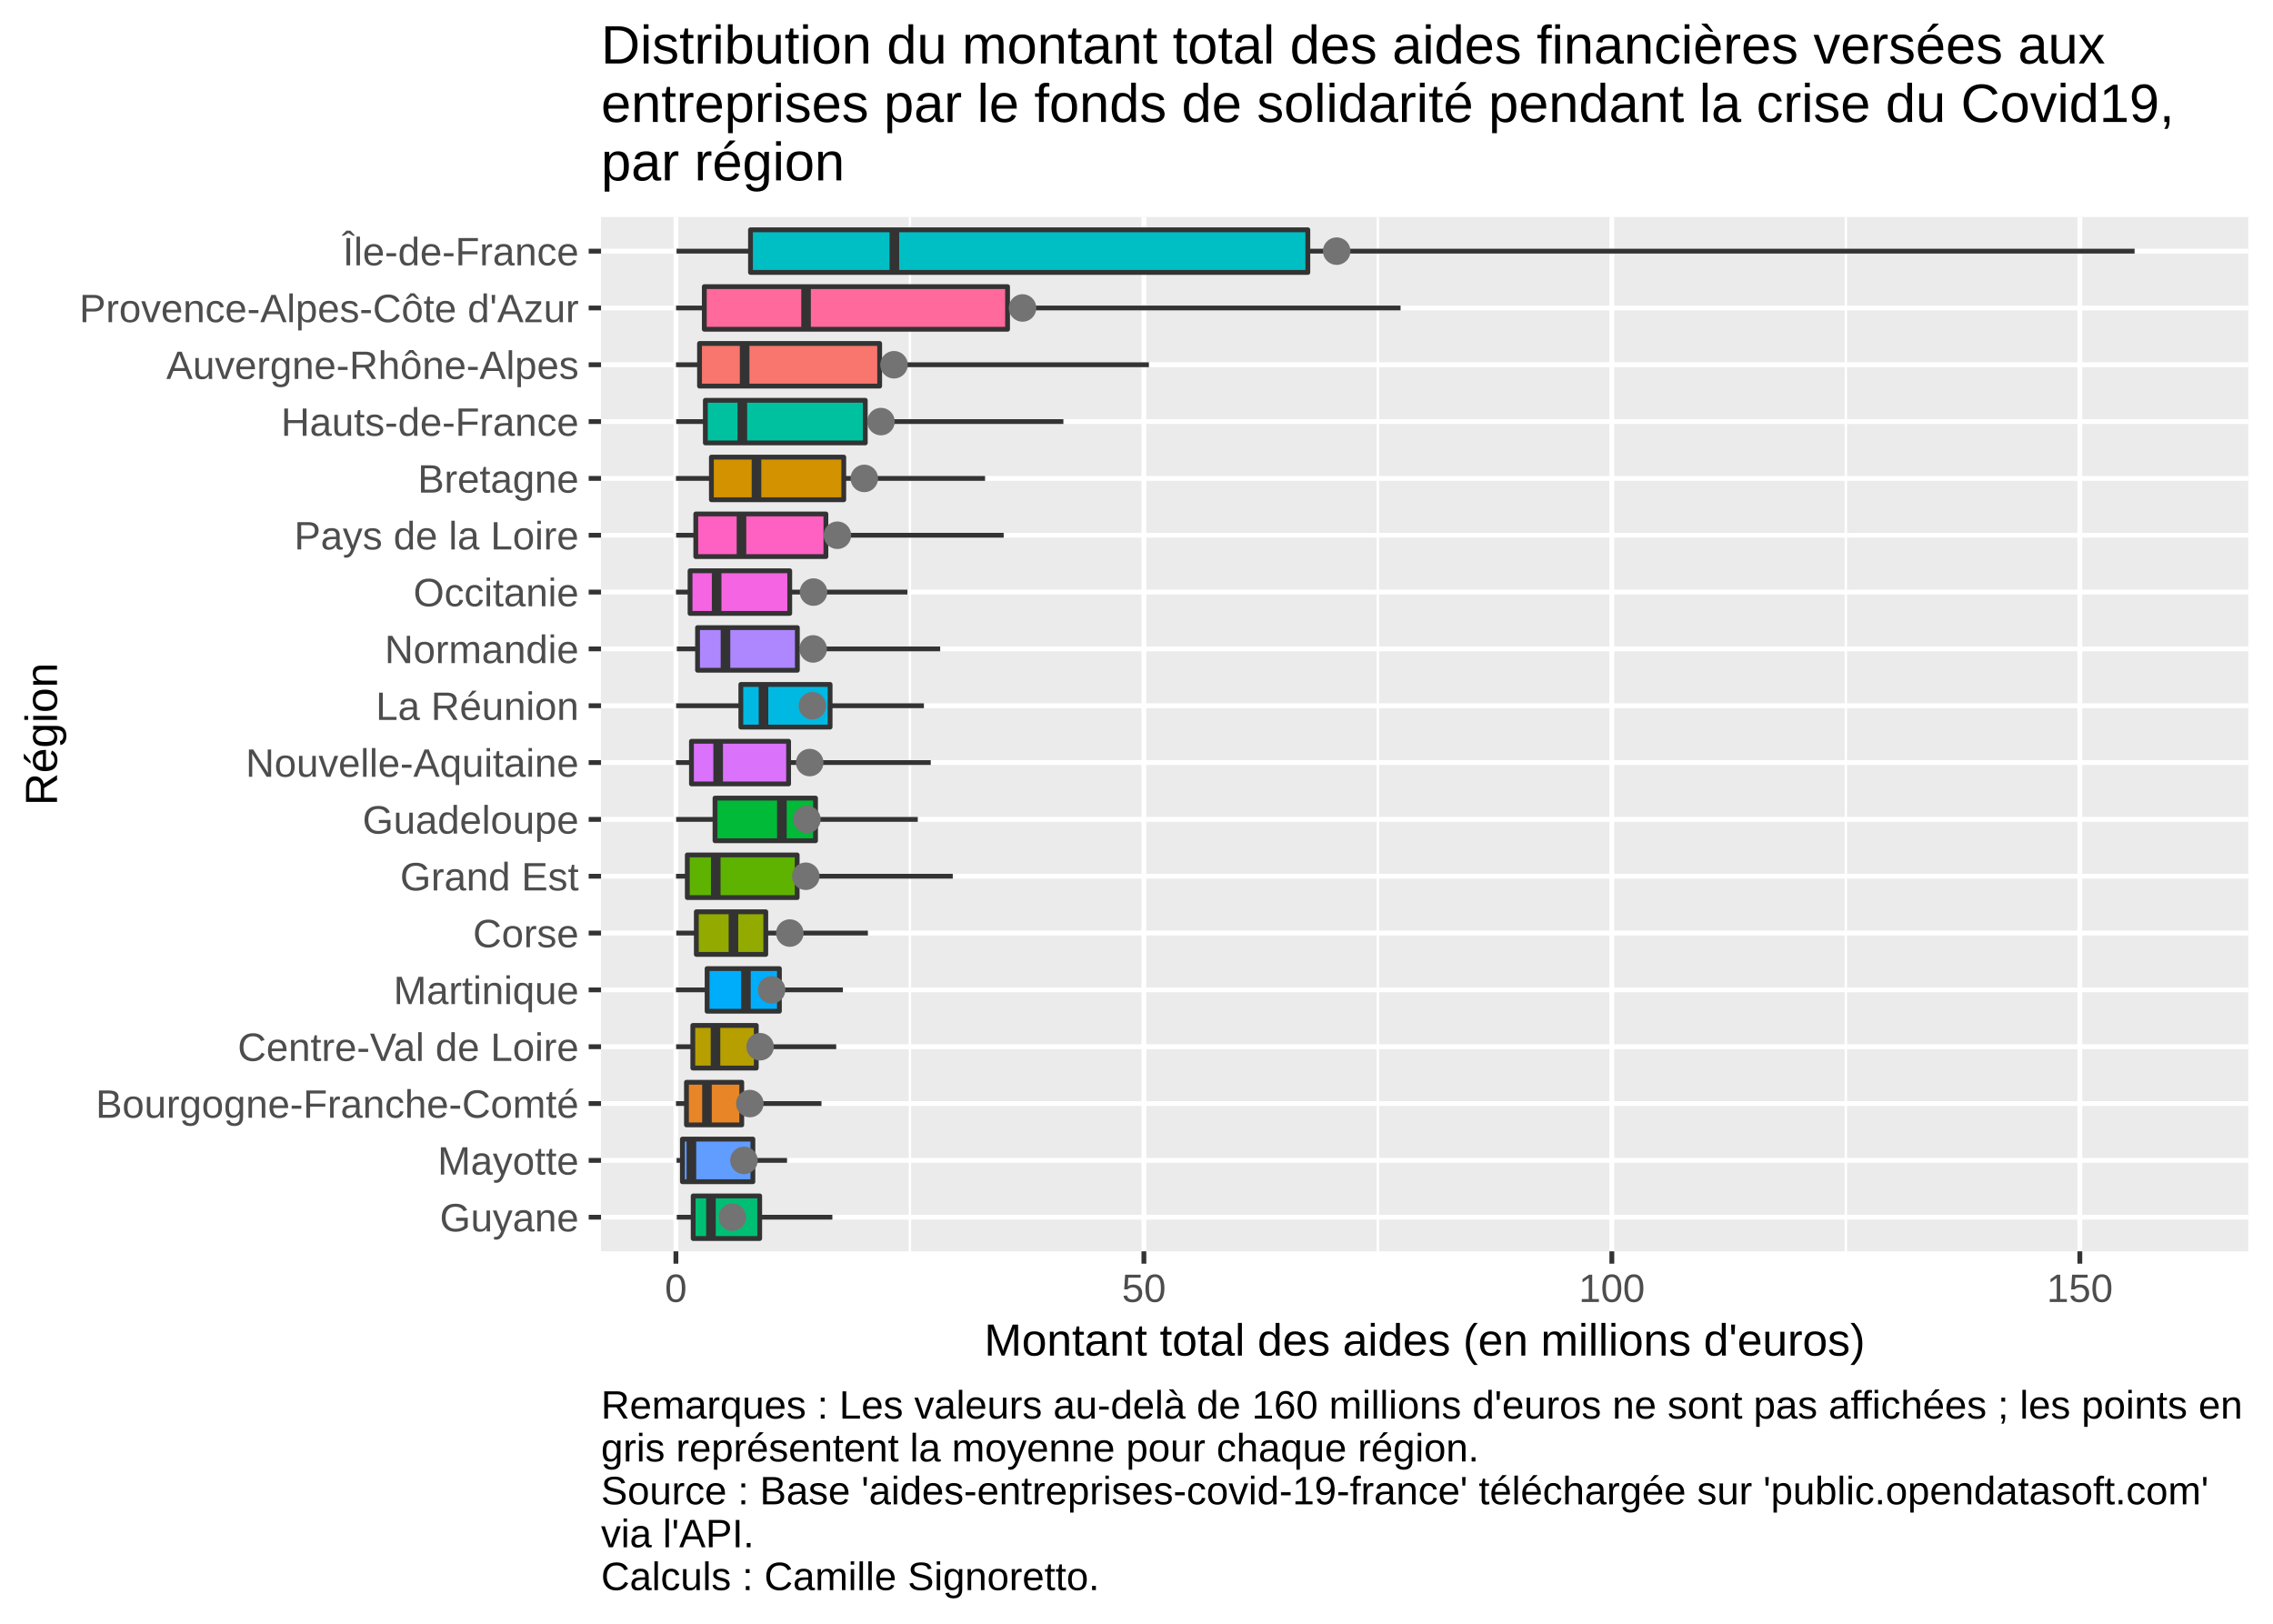
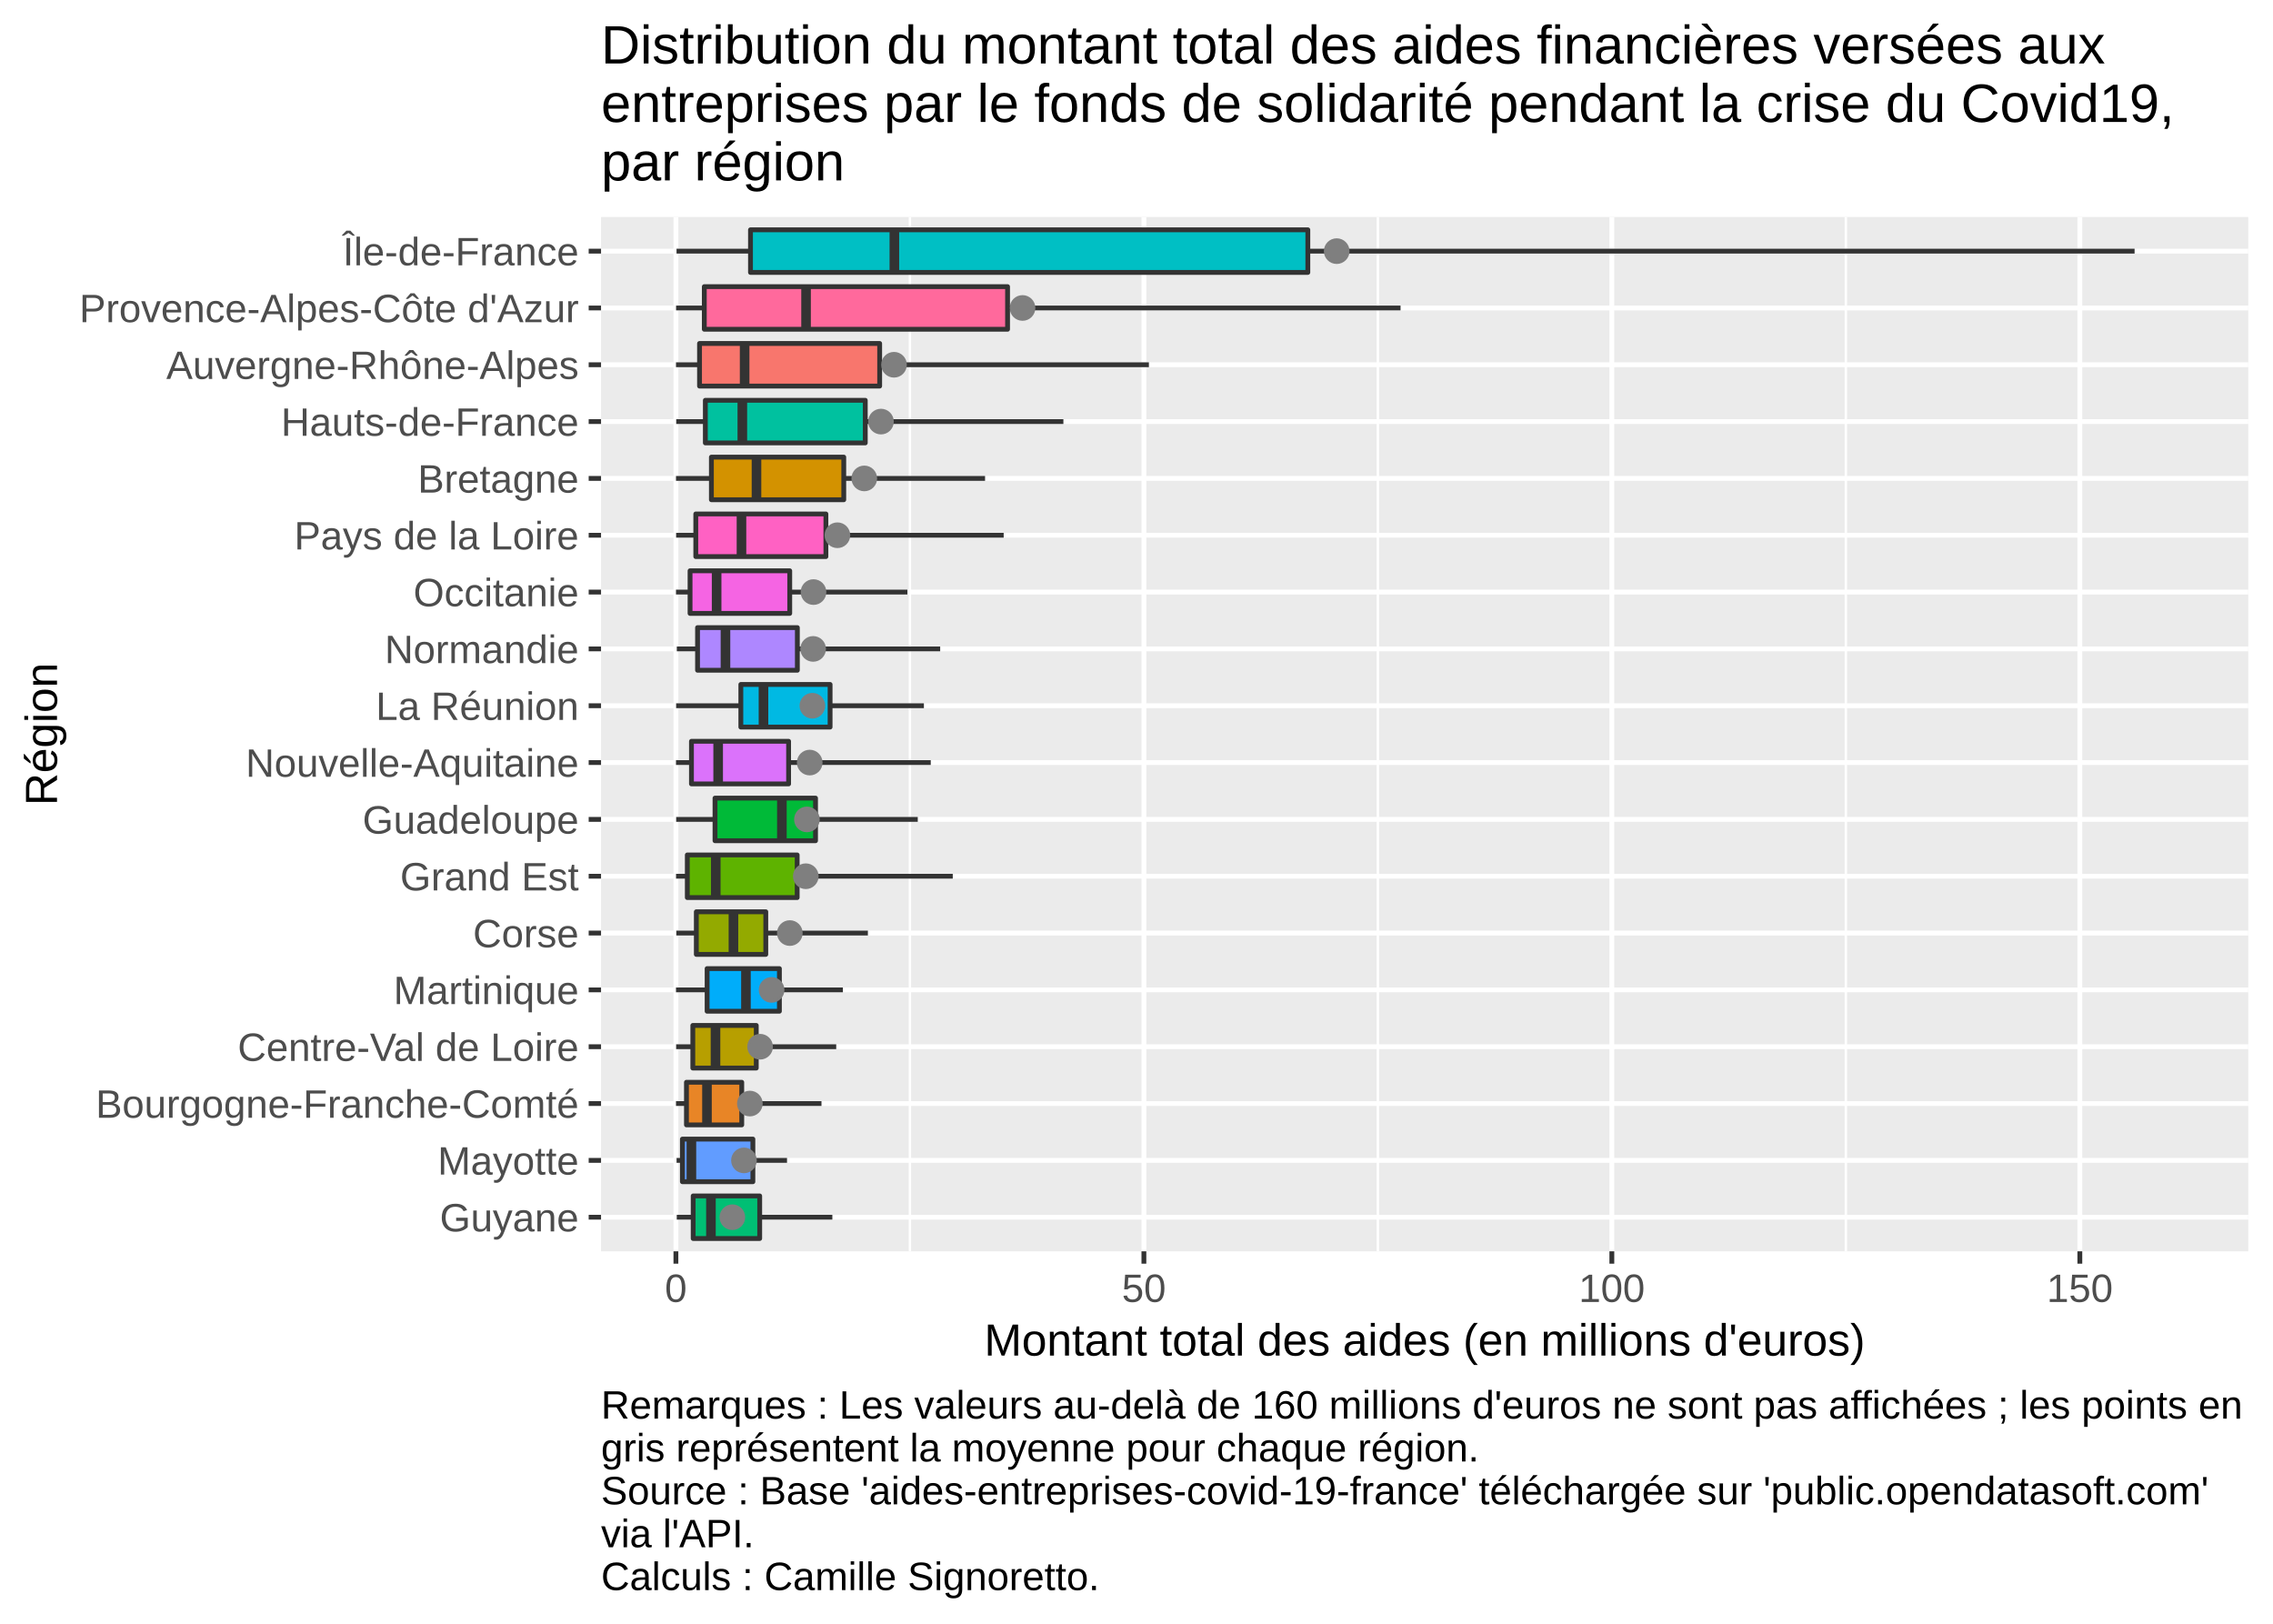
<svg xmlns="http://www.w3.org/2000/svg" class="svglite" width="504.00pt" height="360.00pt" viewBox="0 0 504.00 360.00">
  <defs>
    <style type="text/css">
    .svglite line, .svglite polyline, .svglite polygon, .svglite path, .svglite rect, .svglite circle {
      fill: none;
      stroke: #000000;
      stroke-linecap: round;
      stroke-linejoin: round;
      stroke-miterlimit: 10.00;
    }
    .svglite text {
      white-space: pre;
    }
  </style>
  </defs>
  <rect width="100%" height="100%" style="stroke: none; fill: #FFFFFF;" />
  <defs>
    <clipPath id="cpMC4wMHw1MDQuMDB8MC4wMHwzNjAuMDA=">
      <rect x="0.00" y="0.00" width="504.00" height="360.00" />
    </clipPath>
  </defs>
  <g clip-path="url(#cpMC4wMHw1MDQuMDB8MC4wMHwzNjAuMDA=)">
    <rect x="0.00" y="0.00" width="504.00" height="360.00" style="stroke-width: 1.07; stroke: #FFFFFF; fill: #FFFFFF;" />
  </g>
  <defs>
    <clipPath id="cpMTMzLjI3fDQ5OC41Mnw0OC4xMnwyNzcuNDM=">
      <rect x="133.27" y="48.12" width="365.25" height="229.31" />
    </clipPath>
  </defs>
  <g clip-path="url(#cpMTMzLjI3fDQ5OC41Mnw0OC4xMnwyNzcuNDM=)">
    <rect x="133.27" y="48.12" width="365.25" height="229.31" style="stroke-width: 1.07; stroke: none; fill: #EBEBEB;" />
    <polyline points="201.76,277.43 201.76,48.12 " style="stroke-width: 0.53; stroke: #FFFFFF; stroke-linecap: butt;" />
    <polyline points="305.52,277.43 305.52,48.12 " style="stroke-width: 0.53; stroke: #FFFFFF; stroke-linecap: butt;" />
    <polyline points="409.28,277.43 409.28,48.12 " style="stroke-width: 0.53; stroke: #FFFFFF; stroke-linecap: butt;" />
    <polyline points="133.27,269.87 498.52,269.87 " style="stroke-width: 1.07; stroke: #FFFFFF; stroke-linecap: butt;" />
    <polyline points="133.27,257.27 498.52,257.27 " style="stroke-width: 1.07; stroke: #FFFFFF; stroke-linecap: butt;" />
    <polyline points="133.27,244.67 498.52,244.67 " style="stroke-width: 1.07; stroke: #FFFFFF; stroke-linecap: butt;" />
    <polyline points="133.27,232.07 498.52,232.07 " style="stroke-width: 1.07; stroke: #FFFFFF; stroke-linecap: butt;" />
    <polyline points="133.27,219.47 498.52,219.47 " style="stroke-width: 1.07; stroke: #FFFFFF; stroke-linecap: butt;" />
    <polyline points="133.27,206.87 498.52,206.87 " style="stroke-width: 1.07; stroke: #FFFFFF; stroke-linecap: butt;" />
    <polyline points="133.27,194.27 498.52,194.27 " style="stroke-width: 1.07; stroke: #FFFFFF; stroke-linecap: butt;" />
    <polyline points="133.27,181.67 498.52,181.67 " style="stroke-width: 1.07; stroke: #FFFFFF; stroke-linecap: butt;" />
    <polyline points="133.27,169.07 498.52,169.07 " style="stroke-width: 1.07; stroke: #FFFFFF; stroke-linecap: butt;" />
    <polyline points="133.27,156.47 498.52,156.47 " style="stroke-width: 1.07; stroke: #FFFFFF; stroke-linecap: butt;" />
    <polyline points="133.27,143.87 498.52,143.87 " style="stroke-width: 1.07; stroke: #FFFFFF; stroke-linecap: butt;" />
    <polyline points="133.27,131.27 498.52,131.27 " style="stroke-width: 1.07; stroke: #FFFFFF; stroke-linecap: butt;" />
    <polyline points="133.27,118.67 498.52,118.67 " style="stroke-width: 1.07; stroke: #FFFFFF; stroke-linecap: butt;" />
    <polyline points="133.27,106.07 498.52,106.07 " style="stroke-width: 1.07; stroke: #FFFFFF; stroke-linecap: butt;" />
    <polyline points="133.27,93.47 498.52,93.47 " style="stroke-width: 1.07; stroke: #FFFFFF; stroke-linecap: butt;" />
    <polyline points="133.27,80.87 498.52,80.87 " style="stroke-width: 1.07; stroke: #FFFFFF; stroke-linecap: butt;" />
    <polyline points="133.27,68.28 498.52,68.28 " style="stroke-width: 1.07; stroke: #FFFFFF; stroke-linecap: butt;" />
    <polyline points="133.27,55.68 498.52,55.68 " style="stroke-width: 1.07; stroke: #FFFFFF; stroke-linecap: butt;" />
    <polyline points="149.87,277.43 149.87,48.12 " style="stroke-width: 1.07; stroke: #FFFFFF; stroke-linecap: butt;" />
    <polyline points="253.64,277.43 253.64,48.12 " style="stroke-width: 1.07; stroke: #FFFFFF; stroke-linecap: butt;" />
    <polyline points="357.40,277.43 357.40,48.12 " style="stroke-width: 1.07; stroke: #FFFFFF; stroke-linecap: butt;" />
    <polyline points="461.17,277.43 461.17,48.12 " style="stroke-width: 1.07; stroke: #FFFFFF; stroke-linecap: butt;" />
    <line x1="168.45" y1="269.87" x2="184.56" y2="269.87" style="stroke-width: 1.07; stroke: #333333; stroke-linecap: butt;" />
    <line x1="153.70" y1="269.87" x2="150.06" y2="269.87" style="stroke-width: 1.07; stroke: #333333; stroke-linecap: butt;" />
    <polygon points="168.45,274.59 153.70,274.59 153.70,265.15 168.45,265.15 168.45,274.59 " style="stroke-width: 1.07; stroke: #333333; fill: #00BF74;" />
    <line x1="157.64" y1="274.59" x2="157.64" y2="265.15" style="stroke-width: 2.13; stroke: #333333; stroke-linecap: butt;" />
    <line x1="166.94" y1="257.27" x2="174.51" y2="257.27" style="stroke-width: 1.07; stroke: #333333; stroke-linecap: butt;" />
    <line x1="151.31" y1="257.27" x2="150.02" y2="257.27" style="stroke-width: 1.07; stroke: #333333; stroke-linecap: butt;" />
    <polygon points="166.94,262.00 151.31,262.00 151.31,252.55 166.94,252.55 166.94,262.00 " style="stroke-width: 1.07; stroke: #333333; fill: #619CFF;" />
    <line x1="153.31" y1="262.00" x2="153.31" y2="252.55" style="stroke-width: 2.13; stroke: #333333; stroke-linecap: butt;" />
    <line x1="164.47" y1="244.67" x2="182.15" y2="244.67" style="stroke-width: 1.07; stroke: #333333; stroke-linecap: butt;" />
    <line x1="152.21" y1="244.67" x2="149.89" y2="244.67" style="stroke-width: 1.07; stroke: #333333; stroke-linecap: butt;" />
    <polygon points="164.47,249.40 152.21,249.40 152.21,239.95 164.47,239.95 164.47,249.40 " style="stroke-width: 1.07; stroke: #333333; fill: #E88526;" />
    <line x1="156.76" y1="249.40" x2="156.76" y2="239.95" style="stroke-width: 2.13; stroke: #333333; stroke-linecap: butt;" />
    <line x1="167.69" y1="232.07" x2="185.42" y2="232.07" style="stroke-width: 1.07; stroke: #333333; stroke-linecap: butt;" />
    <line x1="153.62" y1="232.07" x2="149.92" y2="232.07" style="stroke-width: 1.07; stroke: #333333; stroke-linecap: butt;" />
    <polygon points="167.69,236.80 153.62,236.80 153.62,227.35 167.69,227.35 167.69,236.80 " style="stroke-width: 1.07; stroke: #333333; fill: #B79F00;" />
    <line x1="158.65" y1="236.80" x2="158.65" y2="227.35" style="stroke-width: 2.13; stroke: #333333; stroke-linecap: butt;" />
    <line x1="172.82" y1="219.47" x2="186.90" y2="219.47" style="stroke-width: 1.07; stroke: #333333; stroke-linecap: butt;" />
    <line x1="156.79" y1="219.47" x2="149.89" y2="219.47" style="stroke-width: 1.07; stroke: #333333; stroke-linecap: butt;" />
    <polygon points="172.82,224.20 156.79,224.20 156.79,214.75 172.82,214.75 172.82,224.20 " style="stroke-width: 1.07; stroke: #333333; fill: #00ADFA;" />
    <line x1="165.40" y1="224.20" x2="165.40" y2="214.75" style="stroke-width: 2.13; stroke: #333333; stroke-linecap: butt;" />
    <line x1="169.80" y1="206.87" x2="192.44" y2="206.87" style="stroke-width: 1.07; stroke: #333333; stroke-linecap: butt;" />
    <line x1="154.40" y1="206.87" x2="149.96" y2="206.87" style="stroke-width: 1.07; stroke: #333333; stroke-linecap: butt;" />
    <polygon points="169.80,211.60 154.40,211.60 154.40,202.15 169.80,202.15 169.80,211.60 " style="stroke-width: 1.07; stroke: #333333; fill: #93AA00;" />
    <line x1="162.63" y1="211.60" x2="162.63" y2="202.15" style="stroke-width: 2.13; stroke: #333333; stroke-linecap: butt;" />
    <line x1="176.76" y1="194.27" x2="211.26" y2="194.27" style="stroke-width: 1.07; stroke: #333333; stroke-linecap: butt;" />
    <line x1="152.40" y1="194.27" x2="149.90" y2="194.27" style="stroke-width: 1.07; stroke: #333333; stroke-linecap: butt;" />
    <polygon points="176.76,199.00 152.40,199.00 152.40,189.55 176.76,189.55 176.76,199.00 " style="stroke-width: 1.07; stroke: #333333; fill: #5EB300;" />
    <line x1="158.71" y1="199.00" x2="158.71" y2="189.55" style="stroke-width: 2.13; stroke: #333333; stroke-linecap: butt;" />
    <line x1="180.83" y1="181.67" x2="203.50" y2="181.67" style="stroke-width: 1.07; stroke: #333333; stroke-linecap: butt;" />
    <line x1="158.54" y1="181.67" x2="149.93" y2="181.67" style="stroke-width: 1.07; stroke: #333333; stroke-linecap: butt;" />
    <polygon points="180.83,186.40 158.54,186.40 158.54,176.95 180.83,176.95 180.83,186.40 " style="stroke-width: 1.07; stroke: #333333; fill: #00BA38;" />
    <line x1="173.37" y1="186.40" x2="173.37" y2="176.95" style="stroke-width: 2.13; stroke: #333333; stroke-linecap: butt;" />
    <line x1="174.86" y1="169.07" x2="206.38" y2="169.07" style="stroke-width: 1.07; stroke: #333333; stroke-linecap: butt;" />
    <line x1="153.32" y1="169.07" x2="149.89" y2="169.07" style="stroke-width: 1.07; stroke: #333333; stroke-linecap: butt;" />
    <polygon points="174.86,173.80 153.32,173.80 153.32,164.35 174.86,164.35 174.86,173.80 " style="stroke-width: 1.07; stroke: #333333; fill: #DB72FB;" />
    <line x1="159.24" y1="173.80" x2="159.24" y2="164.35" style="stroke-width: 2.13; stroke: #333333; stroke-linecap: butt;" />
    <line x1="184.06" y1="156.47" x2="204.86" y2="156.47" style="stroke-width: 1.07; stroke: #333333; stroke-linecap: butt;" />
    <line x1="164.27" y1="156.47" x2="149.92" y2="156.47" style="stroke-width: 1.07; stroke: #333333; stroke-linecap: butt;" />
    <polygon points="184.06,161.20 164.27,161.20 164.27,151.75 184.06,151.75 184.06,161.20 " style="stroke-width: 1.07; stroke: #333333; fill: #00B9E3;" />
    <line x1="169.29" y1="161.20" x2="169.29" y2="151.75" style="stroke-width: 2.13; stroke: #333333; stroke-linecap: butt;" />
    <line x1="176.80" y1="143.87" x2="208.47" y2="143.87" style="stroke-width: 1.07; stroke: #333333; stroke-linecap: butt;" />
    <line x1="154.67" y1="143.87" x2="150.07" y2="143.87" style="stroke-width: 1.07; stroke: #333333; stroke-linecap: butt;" />
    <polygon points="176.80,148.60 154.67,148.60 154.67,139.15 176.80,139.15 176.80,148.60 " style="stroke-width: 1.07; stroke: #333333; fill: #AE87FF;" />
    <line x1="160.86" y1="148.60" x2="160.86" y2="139.15" style="stroke-width: 2.13; stroke: #333333; stroke-linecap: butt;" />
    <line x1="175.11" y1="131.27" x2="201.21" y2="131.27" style="stroke-width: 1.07; stroke: #333333; stroke-linecap: butt;" />
    <line x1="153.01" y1="131.27" x2="149.89" y2="131.27" style="stroke-width: 1.07; stroke: #333333; stroke-linecap: butt;" />
    <polygon points="175.11,136.00 153.01,136.00 153.01,126.55 175.11,126.55 175.11,136.00 " style="stroke-width: 1.07; stroke: #333333; fill: #F564E3;" />
    <line x1="158.90" y1="136.00" x2="158.90" y2="126.55" style="stroke-width: 2.13; stroke: #333333; stroke-linecap: butt;" />
    <line x1="183.13" y1="118.67" x2="222.55" y2="118.67" style="stroke-width: 1.07; stroke: #333333; stroke-linecap: butt;" />
    <line x1="154.28" y1="118.67" x2="149.92" y2="118.67" style="stroke-width: 1.07; stroke: #333333; stroke-linecap: butt;" />
    <polygon points="183.13,123.40 154.28,123.40 154.28,113.95 183.13,113.95 183.13,123.40 " style="stroke-width: 1.07; stroke: #333333; fill: #FF61C3;" />
    <line x1="164.41" y1="123.40" x2="164.41" y2="113.95" style="stroke-width: 2.13; stroke: #333333; stroke-linecap: butt;" />
    <line x1="187.09" y1="106.07" x2="218.42" y2="106.07" style="stroke-width: 1.07; stroke: #333333; stroke-linecap: butt;" />
    <line x1="157.74" y1="106.07" x2="149.89" y2="106.07" style="stroke-width: 1.07; stroke: #333333; stroke-linecap: butt;" />
    <polygon points="187.09,110.80 157.74,110.80 157.74,101.35 187.09,101.35 187.09,110.80 " style="stroke-width: 1.07; stroke: #333333; fill: #D39200;" />
    <line x1="167.74" y1="110.80" x2="167.74" y2="101.35" style="stroke-width: 2.13; stroke: #333333; stroke-linecap: butt;" />
    <line x1="191.86" y1="93.47" x2="235.79" y2="93.47" style="stroke-width: 1.07; stroke: #333333; stroke-linecap: butt;" />
    <line x1="156.40" y1="93.47" x2="149.94" y2="93.47" style="stroke-width: 1.07; stroke: #333333; stroke-linecap: butt;" />
    <polygon points="191.86,98.20 156.40,98.20 156.40,88.75 191.86,88.75 191.86,98.20 " style="stroke-width: 1.07; stroke: #333333; fill: #00C19F;" />
    <line x1="164.60" y1="98.20" x2="164.60" y2="88.75" style="stroke-width: 2.13; stroke: #333333; stroke-linecap: butt;" />
    <line x1="195.05" y1="80.87" x2="254.75" y2="80.87" style="stroke-width: 1.07; stroke: #333333; stroke-linecap: butt;" />
    <line x1="155.11" y1="80.87" x2="149.89" y2="80.87" style="stroke-width: 1.07; stroke: #333333; stroke-linecap: butt;" />
    <polygon points="195.05,85.60 155.11,85.60 155.11,76.15 195.05,76.15 195.05,85.60 " style="stroke-width: 1.07; stroke: #333333; fill: #F8766D;" />
    <line x1="165.11" y1="85.60" x2="165.11" y2="76.15" style="stroke-width: 2.13; stroke: #333333; stroke-linecap: butt;" />
    <line x1="223.41" y1="68.28" x2="310.55" y2="68.28" style="stroke-width: 1.07; stroke: #333333; stroke-linecap: butt;" />
    <line x1="156.17" y1="68.28" x2="149.91" y2="68.28" style="stroke-width: 1.07; stroke: #333333; stroke-linecap: butt;" />
    <polygon points="223.41,73.00 156.17,73.00 156.17,63.55 223.41,63.55 223.41,73.00 " style="stroke-width: 1.07; stroke: #333333; fill: #FF699C;" />
    <line x1="178.73" y1="73.00" x2="178.73" y2="63.55" style="stroke-width: 2.13; stroke: #333333; stroke-linecap: butt;" />
    <line x1="289.99" y1="55.68" x2="473.31" y2="55.68" style="stroke-width: 1.07; stroke: #333333; stroke-linecap: butt;" />
    <line x1="166.41" y1="55.68" x2="150.01" y2="55.68" style="stroke-width: 1.07; stroke: #333333; stroke-linecap: butt;" />
    <polygon points="289.99,60.40 166.41,60.40 166.41,50.95 289.99,50.95 289.99,60.40 " style="stroke-width: 1.07; stroke: #333333; fill: #00BFC4;" />
    <line x1="198.31" y1="60.40" x2="198.31" y2="50.95" style="stroke-width: 2.13; stroke: #333333; stroke-linecap: butt;" />
-     <circle cx="162.39" cy="269.87" r="2.70" style="stroke-width: 0.71; stroke: #737373; fill: #737373;" />
-     <circle cx="164.96" cy="257.27" r="2.70" style="stroke-width: 0.71; stroke: #737373; fill: #737373;" />
-     <circle cx="166.27" cy="244.67" r="2.70" style="stroke-width: 0.71; stroke: #737373; fill: #737373;" />
-     <circle cx="168.54" cy="232.07" r="2.70" style="stroke-width: 0.71; stroke: #737373; fill: #737373;" />
-     <circle cx="171.09" cy="219.47" r="2.70" style="stroke-width: 0.71; stroke: #737373; fill: #737373;" />
-     <circle cx="175.13" cy="206.87" r="2.70" style="stroke-width: 0.71; stroke: #737373; fill: #737373;" />
-     <circle cx="178.67" cy="194.27" r="2.70" style="stroke-width: 0.71; stroke: #737373; fill: #737373;" />
-     <circle cx="178.92" cy="181.67" r="2.70" style="stroke-width: 0.71; stroke: #737373; fill: #737373;" />
-     <circle cx="179.54" cy="169.07" r="2.70" style="stroke-width: 0.71; stroke: #737373; fill: #737373;" />
-     <circle cx="180.13" cy="156.47" r="2.70" style="stroke-width: 0.71; stroke: #737373; fill: #737373;" />
-     <circle cx="180.30" cy="143.87" r="2.70" style="stroke-width: 0.71; stroke: #737373; fill: #737373;" />
-     <circle cx="180.38" cy="131.27" r="2.70" style="stroke-width: 0.71; stroke: #737373; fill: #737373;" />
-     <circle cx="185.68" cy="118.67" r="2.70" style="stroke-width: 0.71; stroke: #737373; fill: #737373;" />
-     <circle cx="191.64" cy="106.07" r="2.70" style="stroke-width: 0.71; stroke: #737373; fill: #737373;" />
-     <circle cx="195.34" cy="93.47" r="2.70" style="stroke-width: 0.71; stroke: #737373; fill: #737373;" />
-     <circle cx="198.23" cy="80.87" r="2.70" style="stroke-width: 0.71; stroke: #737373; fill: #737373;" />
-     <circle cx="226.73" cy="68.28" r="2.70" style="stroke-width: 0.71; stroke: #737373; fill: #737373;" />
-     <circle cx="296.39" cy="55.68" r="2.70" style="stroke-width: 0.71; stroke: #737373; fill: #737373;" />
+     <circle cx="162.39" cy="269.87" r="2.49" style="stroke-width: 0.71; stroke: #7F7F7F; fill: #7F7F7F;" />
+     <circle cx="164.96" cy="257.27" r="2.49" style="stroke-width: 0.71; stroke: #7F7F7F; fill: #7F7F7F;" />
+     <circle cx="166.27" cy="244.67" r="2.49" style="stroke-width: 0.71; stroke: #7F7F7F; fill: #7F7F7F;" />
+     <circle cx="168.54" cy="232.07" r="2.49" style="stroke-width: 0.71; stroke: #7F7F7F; fill: #7F7F7F;" />
+     <circle cx="171.09" cy="219.47" r="2.49" style="stroke-width: 0.71; stroke: #7F7F7F; fill: #7F7F7F;" />
+     <circle cx="175.13" cy="206.87" r="2.49" style="stroke-width: 0.71; stroke: #7F7F7F; fill: #7F7F7F;" />
+     <circle cx="178.67" cy="194.27" r="2.49" style="stroke-width: 0.71; stroke: #7F7F7F; fill: #7F7F7F;" />
+     <circle cx="178.92" cy="181.67" r="2.49" style="stroke-width: 0.71; stroke: #7F7F7F; fill: #7F7F7F;" />
+     <circle cx="179.54" cy="169.07" r="2.49" style="stroke-width: 0.71; stroke: #7F7F7F; fill: #7F7F7F;" />
+     <circle cx="180.13" cy="156.47" r="2.49" style="stroke-width: 0.71; stroke: #7F7F7F; fill: #7F7F7F;" />
+     <circle cx="180.30" cy="143.87" r="2.49" style="stroke-width: 0.71; stroke: #7F7F7F; fill: #7F7F7F;" />
+     <circle cx="180.38" cy="131.27" r="2.49" style="stroke-width: 0.71; stroke: #7F7F7F; fill: #7F7F7F;" />
+     <circle cx="185.68" cy="118.67" r="2.49" style="stroke-width: 0.71; stroke: #7F7F7F; fill: #7F7F7F;" />
+     <circle cx="191.64" cy="106.07" r="2.49" style="stroke-width: 0.71; stroke: #7F7F7F; fill: #7F7F7F;" />
+     <circle cx="195.34" cy="93.47" r="2.49" style="stroke-width: 0.71; stroke: #7F7F7F; fill: #7F7F7F;" />
+     <circle cx="198.23" cy="80.87" r="2.49" style="stroke-width: 0.71; stroke: #7F7F7F; fill: #7F7F7F;" />
+     <circle cx="226.73" cy="68.28" r="2.49" style="stroke-width: 0.71; stroke: #7F7F7F; fill: #7F7F7F;" />
+     <circle cx="296.39" cy="55.68" r="2.49" style="stroke-width: 0.71; stroke: #7F7F7F; fill: #7F7F7F;" />
  </g>
  <g clip-path="url(#cpMC4wMHw1MDQuMDB8MC4wMHwzNjAuMDA=)">
    <text x="128.34" y="273.02" text-anchor="end" style="font-size: 8.80px;fill: #4D4D4D; font-family: &quot;Arial&quot;;" textLength="30.83px" lengthAdjust="spacingAndGlyphs">Guyane</text>
    <text x="128.34" y="260.42" text-anchor="end" style="font-size: 8.80px;fill: #4D4D4D; font-family: &quot;Arial&quot;;" textLength="31.31px" lengthAdjust="spacingAndGlyphs">Mayotte</text>
    <text x="128.34" y="247.82" text-anchor="end" style="font-size: 8.80px;fill: #4D4D4D; font-family: &quot;Arial&quot;;" textLength="107.14px" lengthAdjust="spacingAndGlyphs">Bourgogne-Franche-Comté</text>
    <text x="128.34" y="235.22" text-anchor="end" style="font-size: 8.80px;fill: #4D4D4D; font-family: &quot;Arial&quot;;" textLength="75.66px" lengthAdjust="spacingAndGlyphs">Centre-Val de Loire</text>
    <text x="128.34" y="222.62" text-anchor="end" style="font-size: 8.80px;fill: #4D4D4D; font-family: &quot;Arial&quot;;" textLength="41.09px" lengthAdjust="spacingAndGlyphs">Martinique</text>
    <text x="128.34" y="210.02" text-anchor="end" style="font-size: 8.80px;fill: #4D4D4D; font-family: &quot;Arial&quot;;" textLength="23.47px" lengthAdjust="spacingAndGlyphs">Corse</text>
    <text x="128.34" y="197.42" text-anchor="end" style="font-size: 8.80px;fill: #4D4D4D; font-family: &quot;Arial&quot;;" textLength="39.63px" lengthAdjust="spacingAndGlyphs">Grand Est</text>
    <text x="128.34" y="184.82" text-anchor="end" style="font-size: 8.80px;fill: #4D4D4D; font-family: &quot;Arial&quot;;" textLength="47.97px" lengthAdjust="spacingAndGlyphs">Guadeloupe</text>
    <text x="128.34" y="172.22" text-anchor="end" style="font-size: 8.80px;fill: #4D4D4D; font-family: &quot;Arial&quot;;" textLength="73.86px" lengthAdjust="spacingAndGlyphs">Nouvelle-Aquitaine</text>
    <text x="128.34" y="159.62" text-anchor="end" style="font-size: 8.80px;fill: #4D4D4D; font-family: &quot;Arial&quot;;" textLength="45.02px" lengthAdjust="spacingAndGlyphs">La Réunion</text>
    <text x="128.34" y="147.02" text-anchor="end" style="font-size: 8.80px;fill: #4D4D4D; font-family: &quot;Arial&quot;;" textLength="43.04px" lengthAdjust="spacingAndGlyphs">Normandie</text>
    <text x="128.34" y="134.42" text-anchor="end" style="font-size: 8.80px;fill: #4D4D4D; font-family: &quot;Arial&quot;;" textLength="36.68px" lengthAdjust="spacingAndGlyphs">Occitanie</text>
    <text x="128.34" y="121.82" text-anchor="end" style="font-size: 8.80px;fill: #4D4D4D; font-family: &quot;Arial&quot;;" textLength="63.12px" lengthAdjust="spacingAndGlyphs">Pays de la Loire</text>
    <text x="128.34" y="109.22" text-anchor="end" style="font-size: 8.80px;fill: #4D4D4D; font-family: &quot;Arial&quot;;" textLength="35.73px" lengthAdjust="spacingAndGlyphs">Bretagne</text>
    <text x="128.34" y="96.62" text-anchor="end" style="font-size: 8.80px;fill: #4D4D4D; font-family: &quot;Arial&quot;;" textLength="66.03px" lengthAdjust="spacingAndGlyphs">Hauts-de-France</text>
    <text x="128.34" y="84.02" text-anchor="end" style="font-size: 8.80px;fill: #4D4D4D; font-family: &quot;Arial&quot;;" textLength="91.48px" lengthAdjust="spacingAndGlyphs">Auvergne-Rhône-Alpes</text>
    <text x="128.34" y="71.43" text-anchor="end" style="font-size: 8.80px;fill: #4D4D4D; font-family: &quot;Arial&quot;;" textLength="110.76px" lengthAdjust="spacingAndGlyphs">Provence-Alpes-Côte d'Azur</text>
    <text x="128.34" y="58.83" text-anchor="end" style="font-size: 8.80px;fill: #4D4D4D; font-family: &quot;Arial&quot;;" textLength="52.34px" lengthAdjust="spacingAndGlyphs">Île-de-France</text>
    <polyline points="130.53,269.87 133.27,269.87 " style="stroke-width: 1.07; stroke: #333333; stroke-linecap: butt;" />
    <polyline points="130.53,257.27 133.27,257.27 " style="stroke-width: 1.07; stroke: #333333; stroke-linecap: butt;" />
    <polyline points="130.53,244.67 133.27,244.67 " style="stroke-width: 1.07; stroke: #333333; stroke-linecap: butt;" />
    <polyline points="130.53,232.07 133.27,232.07 " style="stroke-width: 1.07; stroke: #333333; stroke-linecap: butt;" />
    <polyline points="130.53,219.47 133.27,219.47 " style="stroke-width: 1.07; stroke: #333333; stroke-linecap: butt;" />
    <polyline points="130.53,206.87 133.27,206.87 " style="stroke-width: 1.07; stroke: #333333; stroke-linecap: butt;" />
    <polyline points="130.53,194.27 133.27,194.27 " style="stroke-width: 1.07; stroke: #333333; stroke-linecap: butt;" />
    <polyline points="130.53,181.67 133.27,181.67 " style="stroke-width: 1.07; stroke: #333333; stroke-linecap: butt;" />
    <polyline points="130.53,169.07 133.27,169.07 " style="stroke-width: 1.07; stroke: #333333; stroke-linecap: butt;" />
    <polyline points="130.53,156.47 133.27,156.47 " style="stroke-width: 1.07; stroke: #333333; stroke-linecap: butt;" />
    <polyline points="130.53,143.87 133.27,143.87 " style="stroke-width: 1.07; stroke: #333333; stroke-linecap: butt;" />
    <polyline points="130.53,131.27 133.27,131.27 " style="stroke-width: 1.07; stroke: #333333; stroke-linecap: butt;" />
    <polyline points="130.53,118.67 133.27,118.67 " style="stroke-width: 1.07; stroke: #333333; stroke-linecap: butt;" />
    <polyline points="130.53,106.07 133.27,106.07 " style="stroke-width: 1.07; stroke: #333333; stroke-linecap: butt;" />
    <polyline points="130.53,93.47 133.27,93.47 " style="stroke-width: 1.07; stroke: #333333; stroke-linecap: butt;" />
    <polyline points="130.53,80.87 133.27,80.87 " style="stroke-width: 1.07; stroke: #333333; stroke-linecap: butt;" />
    <polyline points="130.53,68.28 133.27,68.28 " style="stroke-width: 1.07; stroke: #333333; stroke-linecap: butt;" />
    <polyline points="130.53,55.68 133.27,55.68 " style="stroke-width: 1.07; stroke: #333333; stroke-linecap: butt;" />
    <polyline points="149.87,280.17 149.87,277.43 " style="stroke-width: 1.07; stroke: #333333; stroke-linecap: butt;" />
    <polyline points="253.64,280.17 253.64,277.43 " style="stroke-width: 1.07; stroke: #333333; stroke-linecap: butt;" />
    <polyline points="357.40,280.17 357.40,277.43 " style="stroke-width: 1.07; stroke: #333333; stroke-linecap: butt;" />
    <polyline points="461.17,280.17 461.17,277.43 " style="stroke-width: 1.07; stroke: #333333; stroke-linecap: butt;" />
    <text x="149.87" y="288.66" text-anchor="middle" style="font-size: 8.80px;fill: #4D4D4D; font-family: &quot;Arial&quot;;" textLength="4.90px" lengthAdjust="spacingAndGlyphs">0</text>
    <text x="253.64" y="288.66" text-anchor="middle" style="font-size: 8.80px;fill: #4D4D4D; font-family: &quot;Arial&quot;;" textLength="9.79px" lengthAdjust="spacingAndGlyphs">50</text>
    <text x="357.40" y="288.66" text-anchor="middle" style="font-size: 8.80px;fill: #4D4D4D; font-family: &quot;Arial&quot;;" textLength="14.69px" lengthAdjust="spacingAndGlyphs">100</text>
    <text x="461.17" y="288.66" text-anchor="middle" style="font-size: 8.80px;fill: #4D4D4D; font-family: &quot;Arial&quot;;" textLength="14.69px" lengthAdjust="spacingAndGlyphs">150</text>
    <text x="315.90" y="300.55" text-anchor="middle" style="font-size: 10.00px; font-family: &quot;Arial&quot;;" textLength="195.47px" lengthAdjust="spacingAndGlyphs">Montant total des aides (en millions d'euros)</text>
    <text transform="translate(12.64,162.77) rotate(-90)" text-anchor="middle" style="font-size: 10.00px; font-family: &quot;Arial&quot;;" textLength="31.71px" lengthAdjust="spacingAndGlyphs">Région</text>
    <text x="133.27" y="14.08" style="font-size: 12.00px; font-family: &quot;Arial&quot;;" textLength="336.90px" lengthAdjust="spacingAndGlyphs">Distribution du montant total des aides financières versées aux </text>
    <text x="133.27" y="27.04" style="font-size: 12.00px; font-family: &quot;Arial&quot;;" textLength="352.24px" lengthAdjust="spacingAndGlyphs">entreprises par le fonds de solidarité pendant la crise du Covid19, </text>
    <text x="133.27" y="40.00" style="font-size: 12.00px; font-family: &quot;Arial&quot;;" textLength="54.04px" lengthAdjust="spacingAndGlyphs">par région</text>
    <text x="133.27" y="314.52" style="font-size: 8.80px; font-family: &quot;Arial&quot;;" textLength="366.54px" lengthAdjust="spacingAndGlyphs">Remarques : Les valeurs au-delà de 160 millions d'euros ne sont pas affichées ; les points en </text>
    <text x="133.27" y="324.03" style="font-size: 8.80px; font-family: &quot;Arial&quot;;" textLength="197.21px" lengthAdjust="spacingAndGlyphs">gris représentent la moyenne pour chaque région. </text>
    <text x="133.27" y="333.53" style="font-size: 8.80px; font-family: &quot;Arial&quot;;" textLength="358.98px" lengthAdjust="spacingAndGlyphs">Source : Base 'aides-entreprises-covid-19-france' téléchargée sur 'public.opendatasoft.com' </text>
    <text x="133.27" y="343.04" style="font-size: 8.80px; font-family: &quot;Arial&quot;;" textLength="36.40px" lengthAdjust="spacingAndGlyphs">via l'API. </text>
    <text x="133.27" y="352.54" style="font-size: 8.80px; font-family: &quot;Arial&quot;;" textLength="110.53px" lengthAdjust="spacingAndGlyphs">Calculs : Camille Signoretto.</text>
  </g>
</svg>
